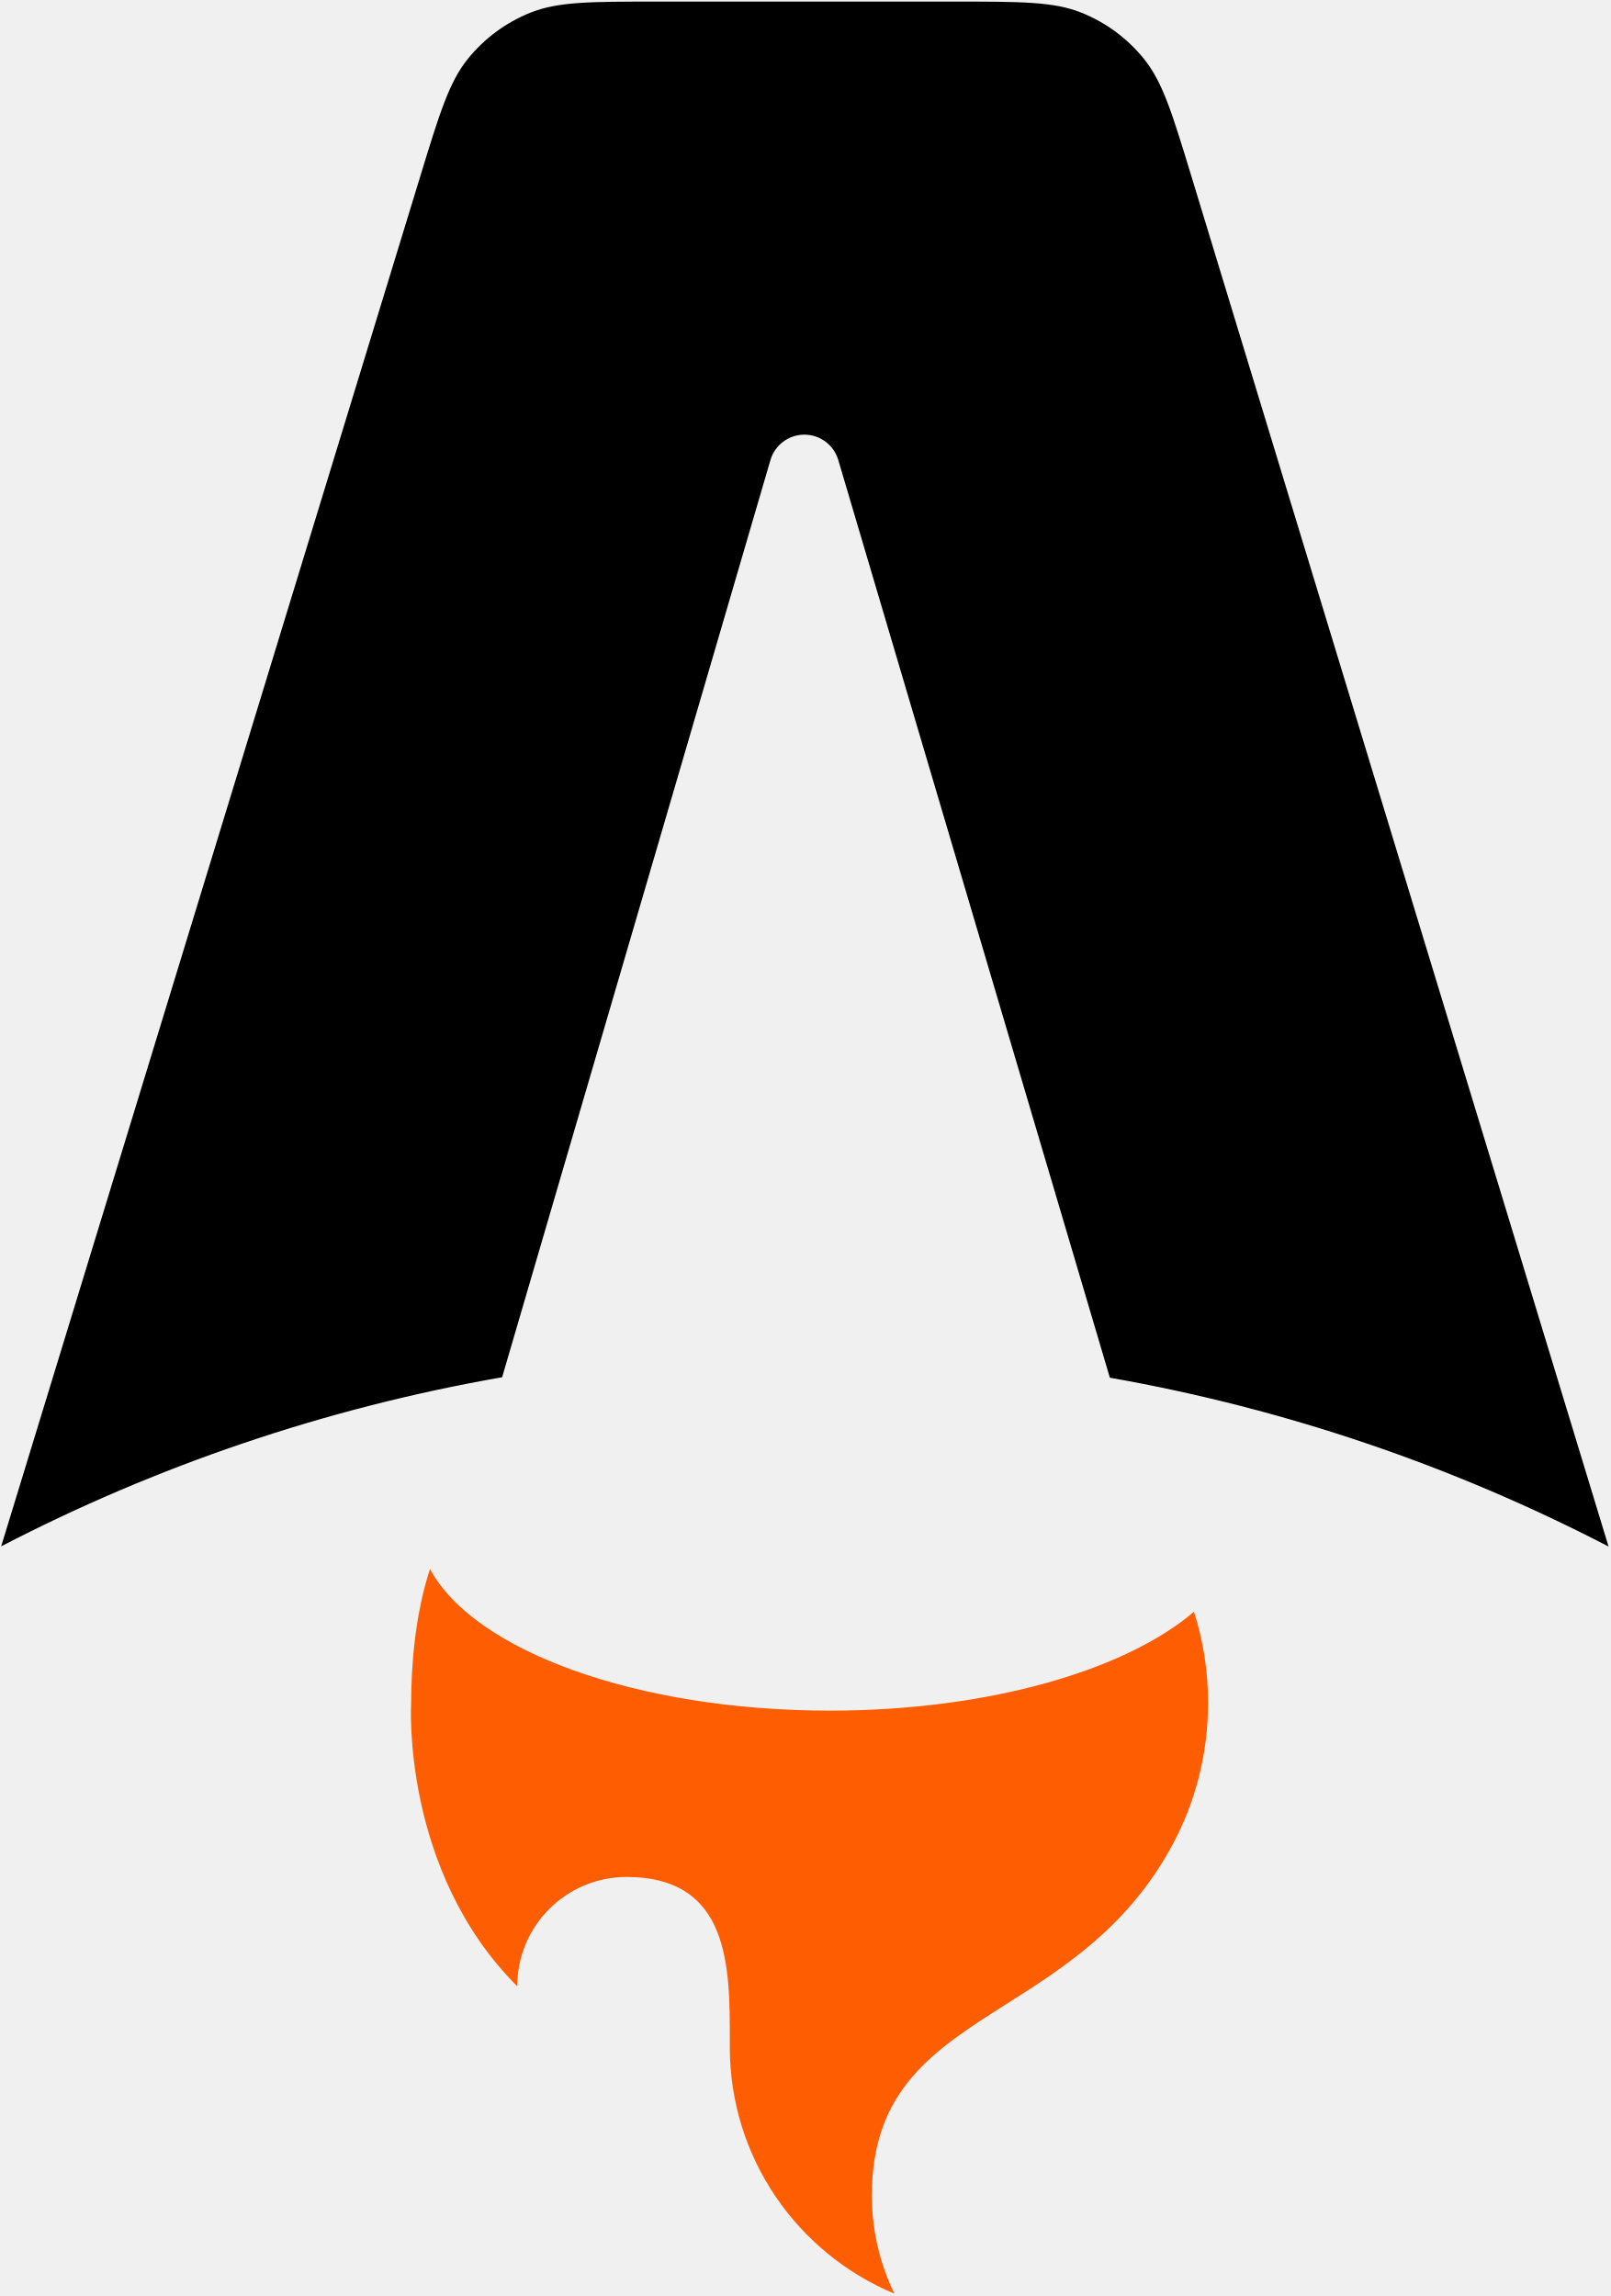
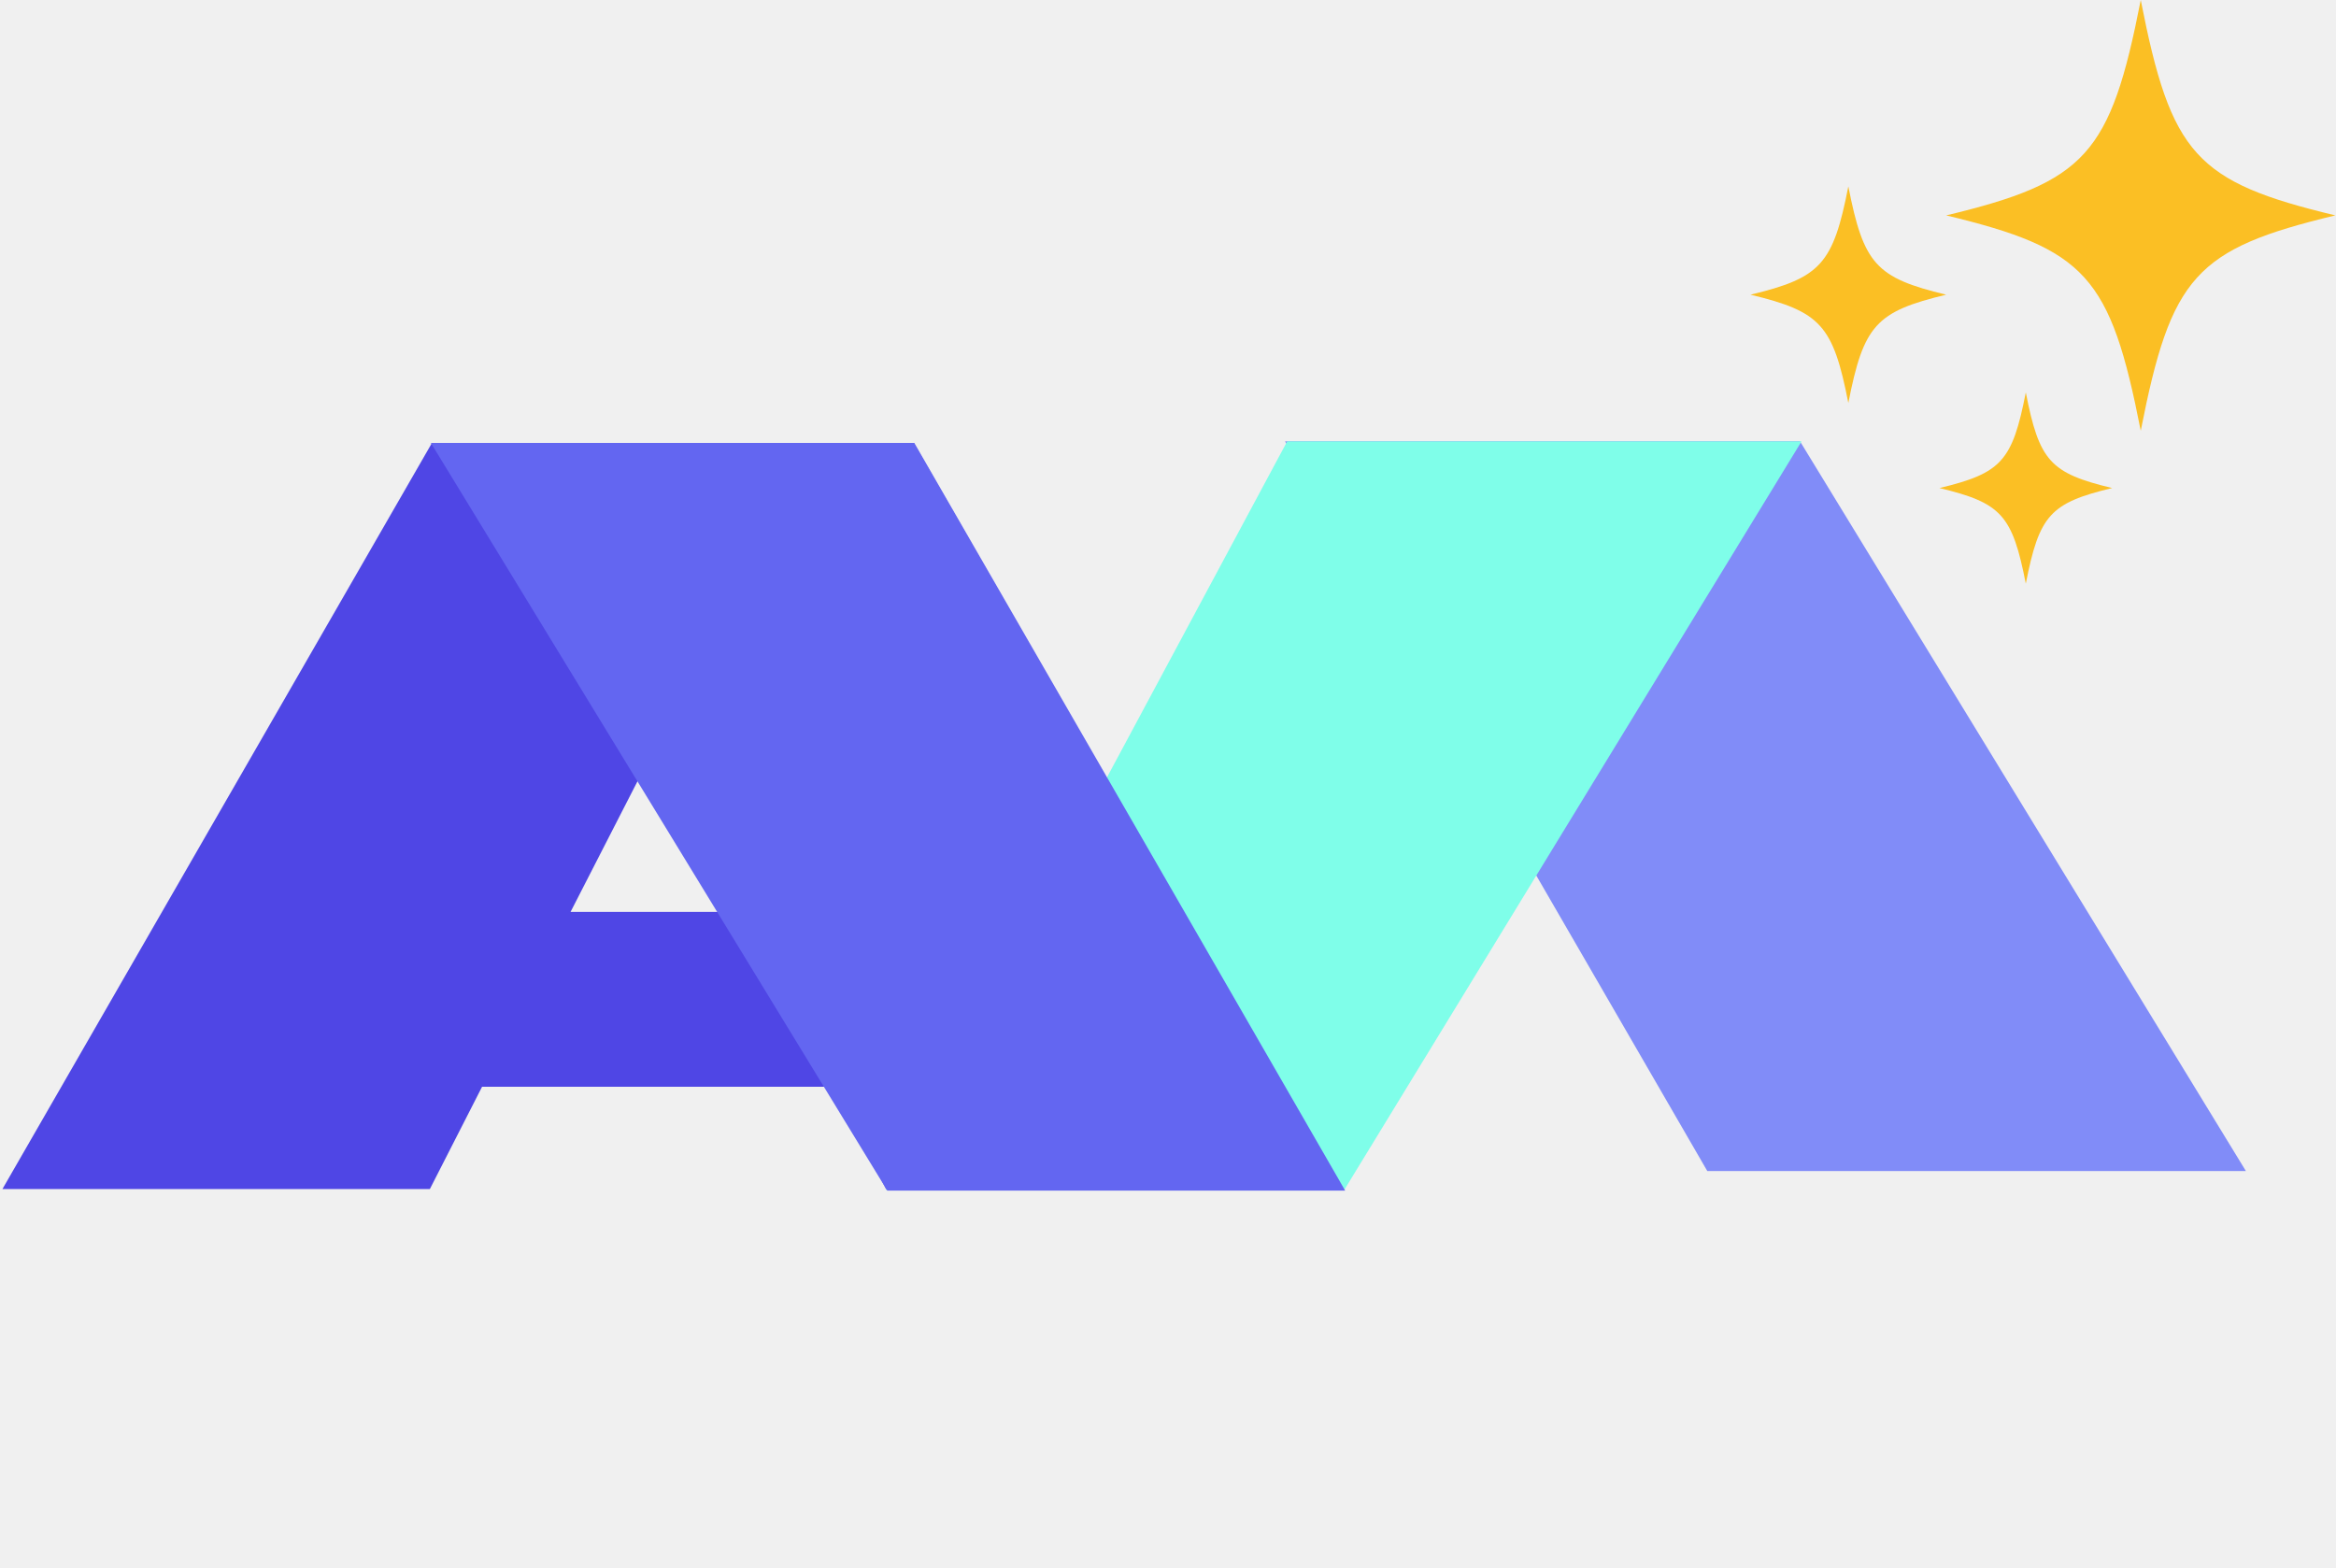
- <svg xmlns="http://www.w3.org/2000/svg" viewBox="0 0 627 894" fill="none">
-   <style>
-     #letter-a {
-       fill: black;
-     }
-     @media (prefers-color-scheme: dark) {
-       #letter-a {
-         fill: white;
-       }
-     }
-   </style>
-   <path id="letter-a" fill-rule="evenodd" clip-rule="evenodd" d="M445.433 22.983C452.722 32.032 456.439 44.243 463.873 68.665L626.281 602.176C566.234 571.026 500.957 548.56 432.115 536.439L326.371 179.099C324.641 173.252 319.27 169.241 313.173 169.241C307.06 169.241 301.68 173.273 299.963 179.14L195.5 536.259C126.338 548.325 60.763 570.832 0.459 602.095L163.664 68.541C171.121 44.162 174.85 31.972 182.14 22.939C188.575 14.965 196.946 8.772 206.454 4.95C217.224 0.622 229.971 0.622 255.466 0.622H372.034C397.562 0.622 410.326 0.622 421.106 4.96C430.622 8.789 438.998 14.995 445.433 22.983Z" />
-   <path fill-rule="evenodd" clip-rule="evenodd" d="M464.867 627.566C438.094 650.46 384.655 666.073 323.101 666.073C247.551 666.073 184.229 642.553 167.426 610.921C161.419 629.05 160.072 649.798 160.072 663.052C160.072 663.052 156.114 728.134 201.38 773.401C201.38 749.896 220.435 730.842 243.939 730.842C284.226 730.842 284.181 765.99 284.144 794.506C284.143 795.36 284.142 796.209 284.142 797.051C284.142 840.333 310.595 877.436 348.215 893.075C342.596 881.518 339.444 868.54 339.444 854.825C339.444 813.545 363.679 798.175 391.845 780.311C414.255 766.098 439.155 750.307 456.315 718.629C465.268 702.101 470.352 683.17 470.352 663.052C470.352 650.68 468.43 638.757 464.867 627.566Z" fill="#FF5D01" />
+ <svg xmlns="http://www.w3.org/2000/svg" width="778" height="522" viewBox="0 0 778 522" fill="none">
+   <g clip-path="url(#clip0_10_217)">
+     <path d="M599.503 147H428L568.616 390H748L599.503 147Z" fill="#818CF8" />
+     <path d="M600 147L447.873 396L295 396.237L428.688 147H600Z" fill="#7FFEE9" />
+     <path d="M0.805 396L143.87 147.5H304.33L447.04 396H295.1L277.705 361.92H160.555L143.16 396H0.805ZM219.13 246.9L190.02 303.7H248.24L219.13 246.9Z" fill="#4F46E5" />
+     <path d="M304.5 147.5H143.5L295.5 396.5H448L304.5 147.5Z" fill="#6366F1" />
+     <path d="M674.69 130.695C670.21 153.555 666.577 157.575 645.926 162.536C666.577 167.496 670.21 171.517 674.69 194.378C679.171 171.518 682.804 167.496 703.455 162.536C682.804 157.575 679.171 153.555 674.69 130.695Z" fill="#FBBF24" />
+     <path d="M712.973 143.465C723.067 91.965 731.25 82.907 777.775 71.733C731.25 60.559 723.067 51.5 712.973 0C702.879 51.5 694.696 60.558 648.171 71.733C694.696 82.907 702.879 91.965 712.973 143.465Z" fill="#FBBF24" />
+     <path d="M615.585 134.211C620.662 108.313 624.777 103.759 648.171 98.141C624.775 92.522 620.662 87.966 615.585 62.07C610.509 87.968 606.394 92.522 583 98.141C606.394 103.759 610.509 108.313 615.585 134.211Z" fill="#FBBF24" />
+   </g>
+   <defs>
+     <clipPath id="clip0_10_217">
+       <rect width="778" height="522" fill="white" />
+     </clipPath>
+   </defs>
</svg>
